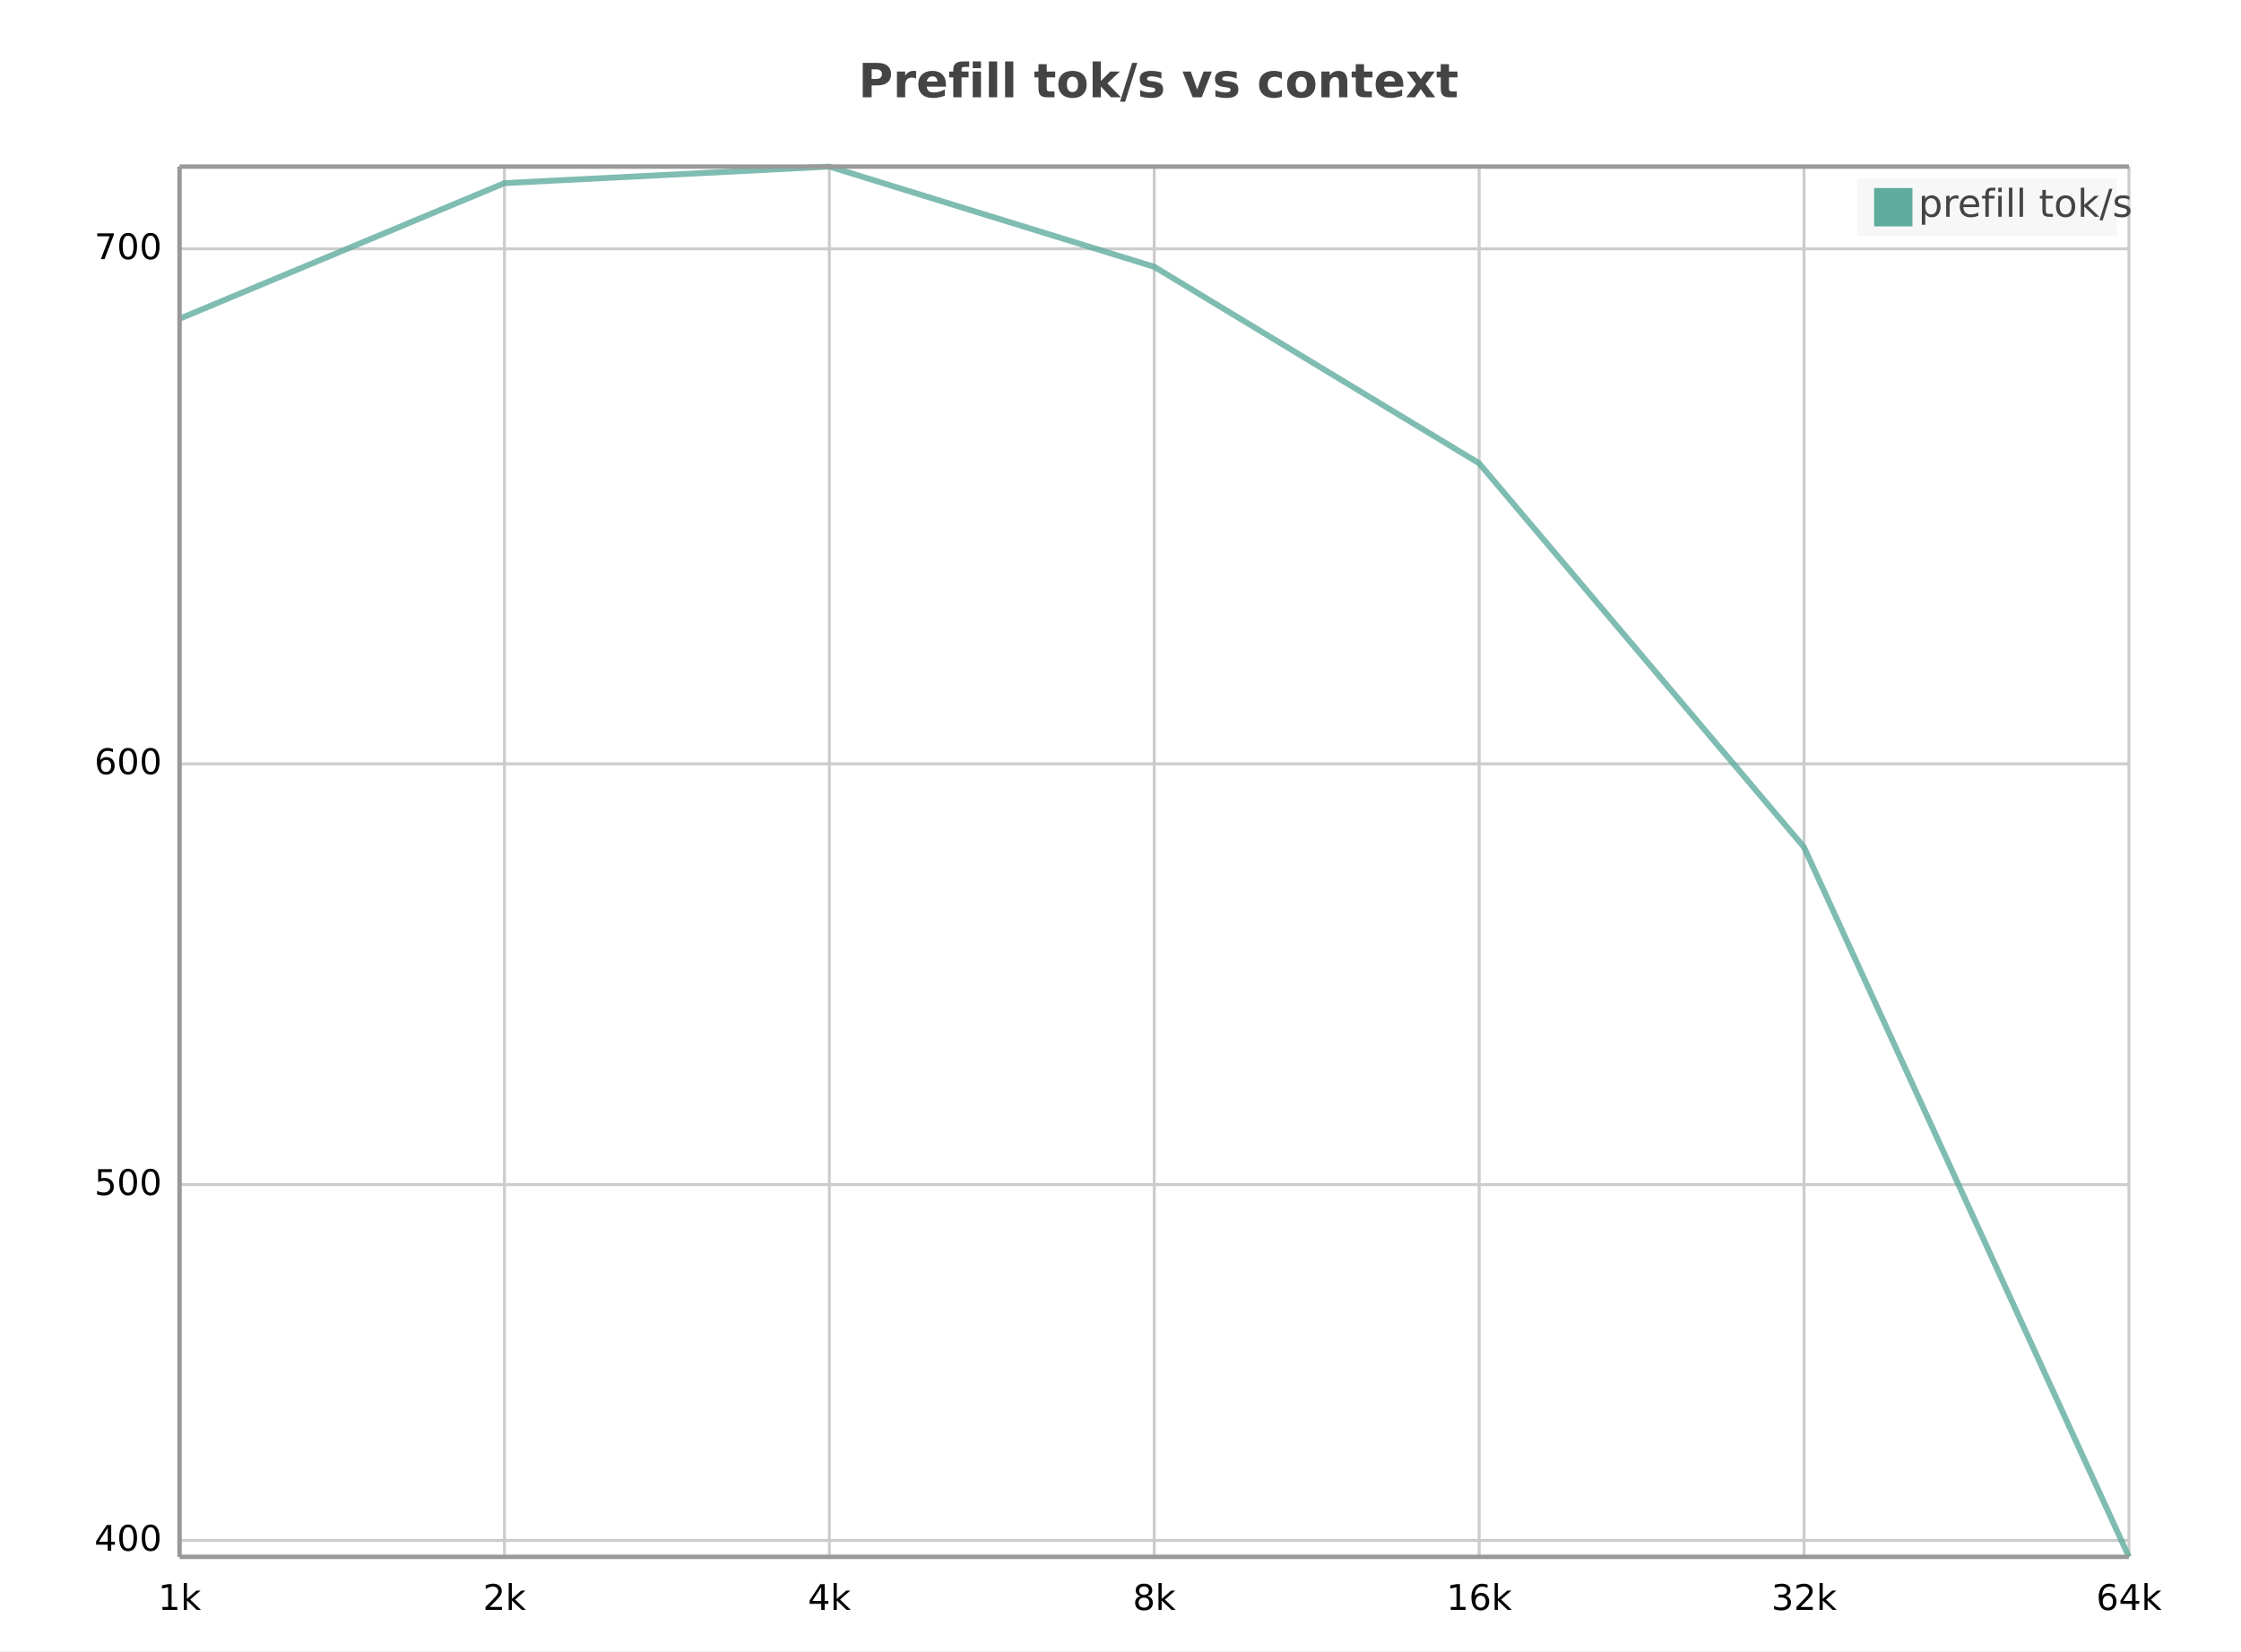
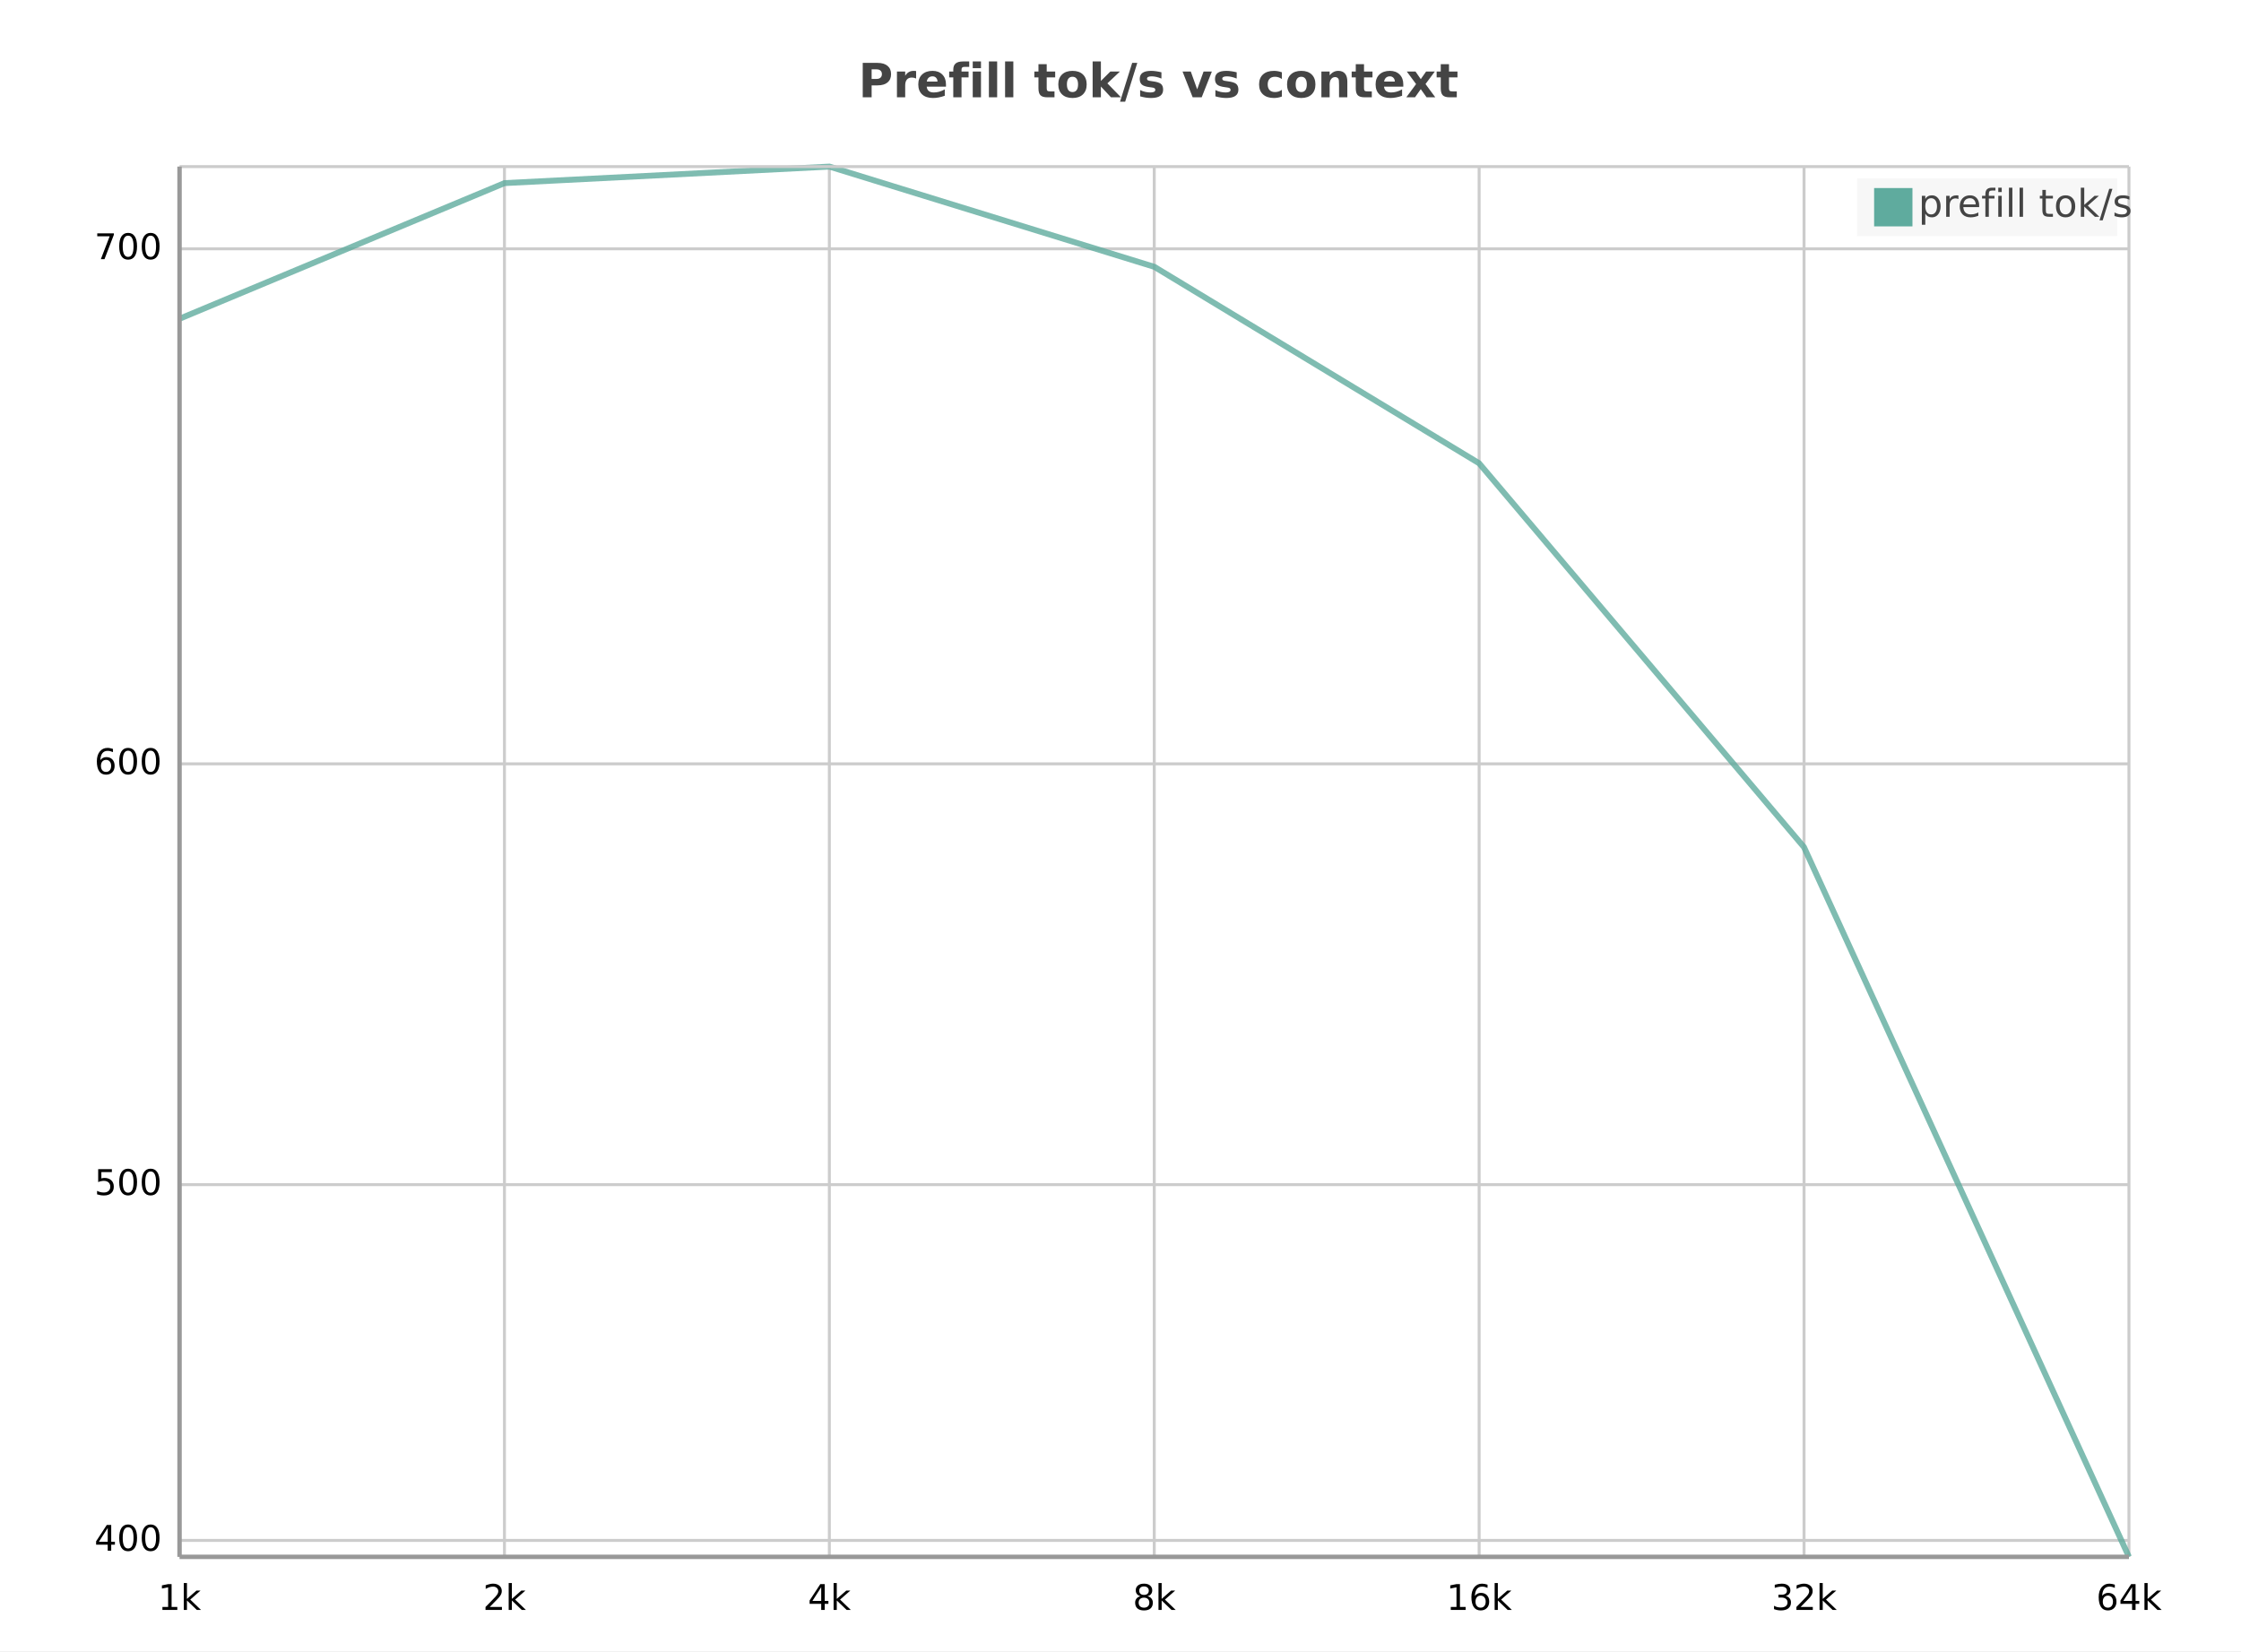
<svg xmlns="http://www.w3.org/2000/svg" width="760" height="560" viewBox="0 0 760 560">
  <path fill="#FFFFFF" d="M0 0 h760 v560 h-760 v-560Z" />
  <text transform="translate(-88.885, 19)" fill="#444444" font-family="DejaVu Sans, sans-serif" font-weight="bold" font-size="16" x="380.0" y="14.0">Prefill tok/s vs context</text>
  <defs>
    <clipPath id="plot-clip">
      <rect x="0" y="0" width="661.11" height="471.5" />
    </clipPath>
  </defs>
  <g>
    <path stroke="#cccccc" stroke-dasharray="None" d="M0 465.929 h661.11 M0 345.267 h661.11 M0 202.554 h661.11 M0 27.887 h661.11" transform="translate(60.89, 56.5)" />
    <g font-size="12" font-family="DejaVu Sans, sans-serif" fill="#000000" transform="translate(54.89, 56.5)">
      <text x="0" y="465.929" transform="translate(-22.89, 3.5)">400</text>
      <text x="0" y="345.267" transform="translate(-22.89, 3.5)">500</text>
      <text x="0" y="202.554" transform="translate(-22.89, 3.5)">600</text>
      <text x="0" y="27.887" transform="translate(-22.89, 3.5)">700</text>
    </g>
  </g>
  <g>
    <path stroke="#cccccc" stroke-dasharray="None" d="M0.0 0 v471.5 M110.185 0 v471.5 M220.37 0 v471.5 M330.555 0 v471.5 M440.74 0 v471.5 M550.925 0 v471.5 M661.11 0 v471.5" transform="translate(60.89, 56.5)" />
    <g font-size="12" font-family="DejaVu Sans, sans-serif" fill="#000000" transform="translate(60.89, 74.5)">
      <text x="0.0" y="471.5" transform="translate(-7.29, 0)">1k</text>
      <text x="110.185" y="471.5" transform="translate(-7.29, 0)">2k</text>
      <text x="220.37" y="471.5" transform="translate(-7.29, 0)">4k</text>
      <text x="330.555" y="471.5" transform="translate(-7.29, 0)">8k</text>
      <text x="440.74" y="471.5" transform="translate(-11.105, 0)">16k</text>
      <text x="550.925" y="471.5" transform="translate(-11.105, 0)">32k</text>
      <text x="661.11" y="471.5" transform="translate(-11.105, 0)">64k</text>
    </g>
  </g>
  <g opacity="0.8" transform="translate(-38.0, -32) rotate(180, 380.0, 280.0) scale(-1, 1) translate(-661.11, 0)">
    <g fill="white" stroke="#5fab9e" stroke-width="2">
      <path d="M0.0 419.9 L110.2 465.9 L220.4 471.5 L330.6 437.5 L440.7 370.9 L550.9 240.7 L661.1 0.0" fill="none" />
    </g>
  </g>
  <g>
    <rect transform="translate(-5.75025, -1.275)" x="635.58" y="61.775" width="88.17" height="19.55" fill="#f5f5f5" fill-opacity="0.85" stroke="none" />
    <g>
      <rect y="63.775" x="635.58" width="13" height="13" fill="#5fab9e" />
      <text y="73.525" x="650.58" font-size="13" font-family="DejaVu Sans, sans-serif" fill="#444444">prefill tok/s</text>
    </g>
  </g>
-   <path d="M60.89 56.5 v471.5 M60.89 528.0 h661.11 M60.89 56.5 h661.11" stroke="#999" stroke-width="1.5" fill="none" />
+   <path d="M60.89 56.5 h661.11" stroke="#cccccc" stroke-width="1" fill="none" />
+   <path d="M60.89 56.5 v471.5 M60.89 528.0 h661.11" stroke="#999" stroke-width="1.5" fill="none" />
</svg>
